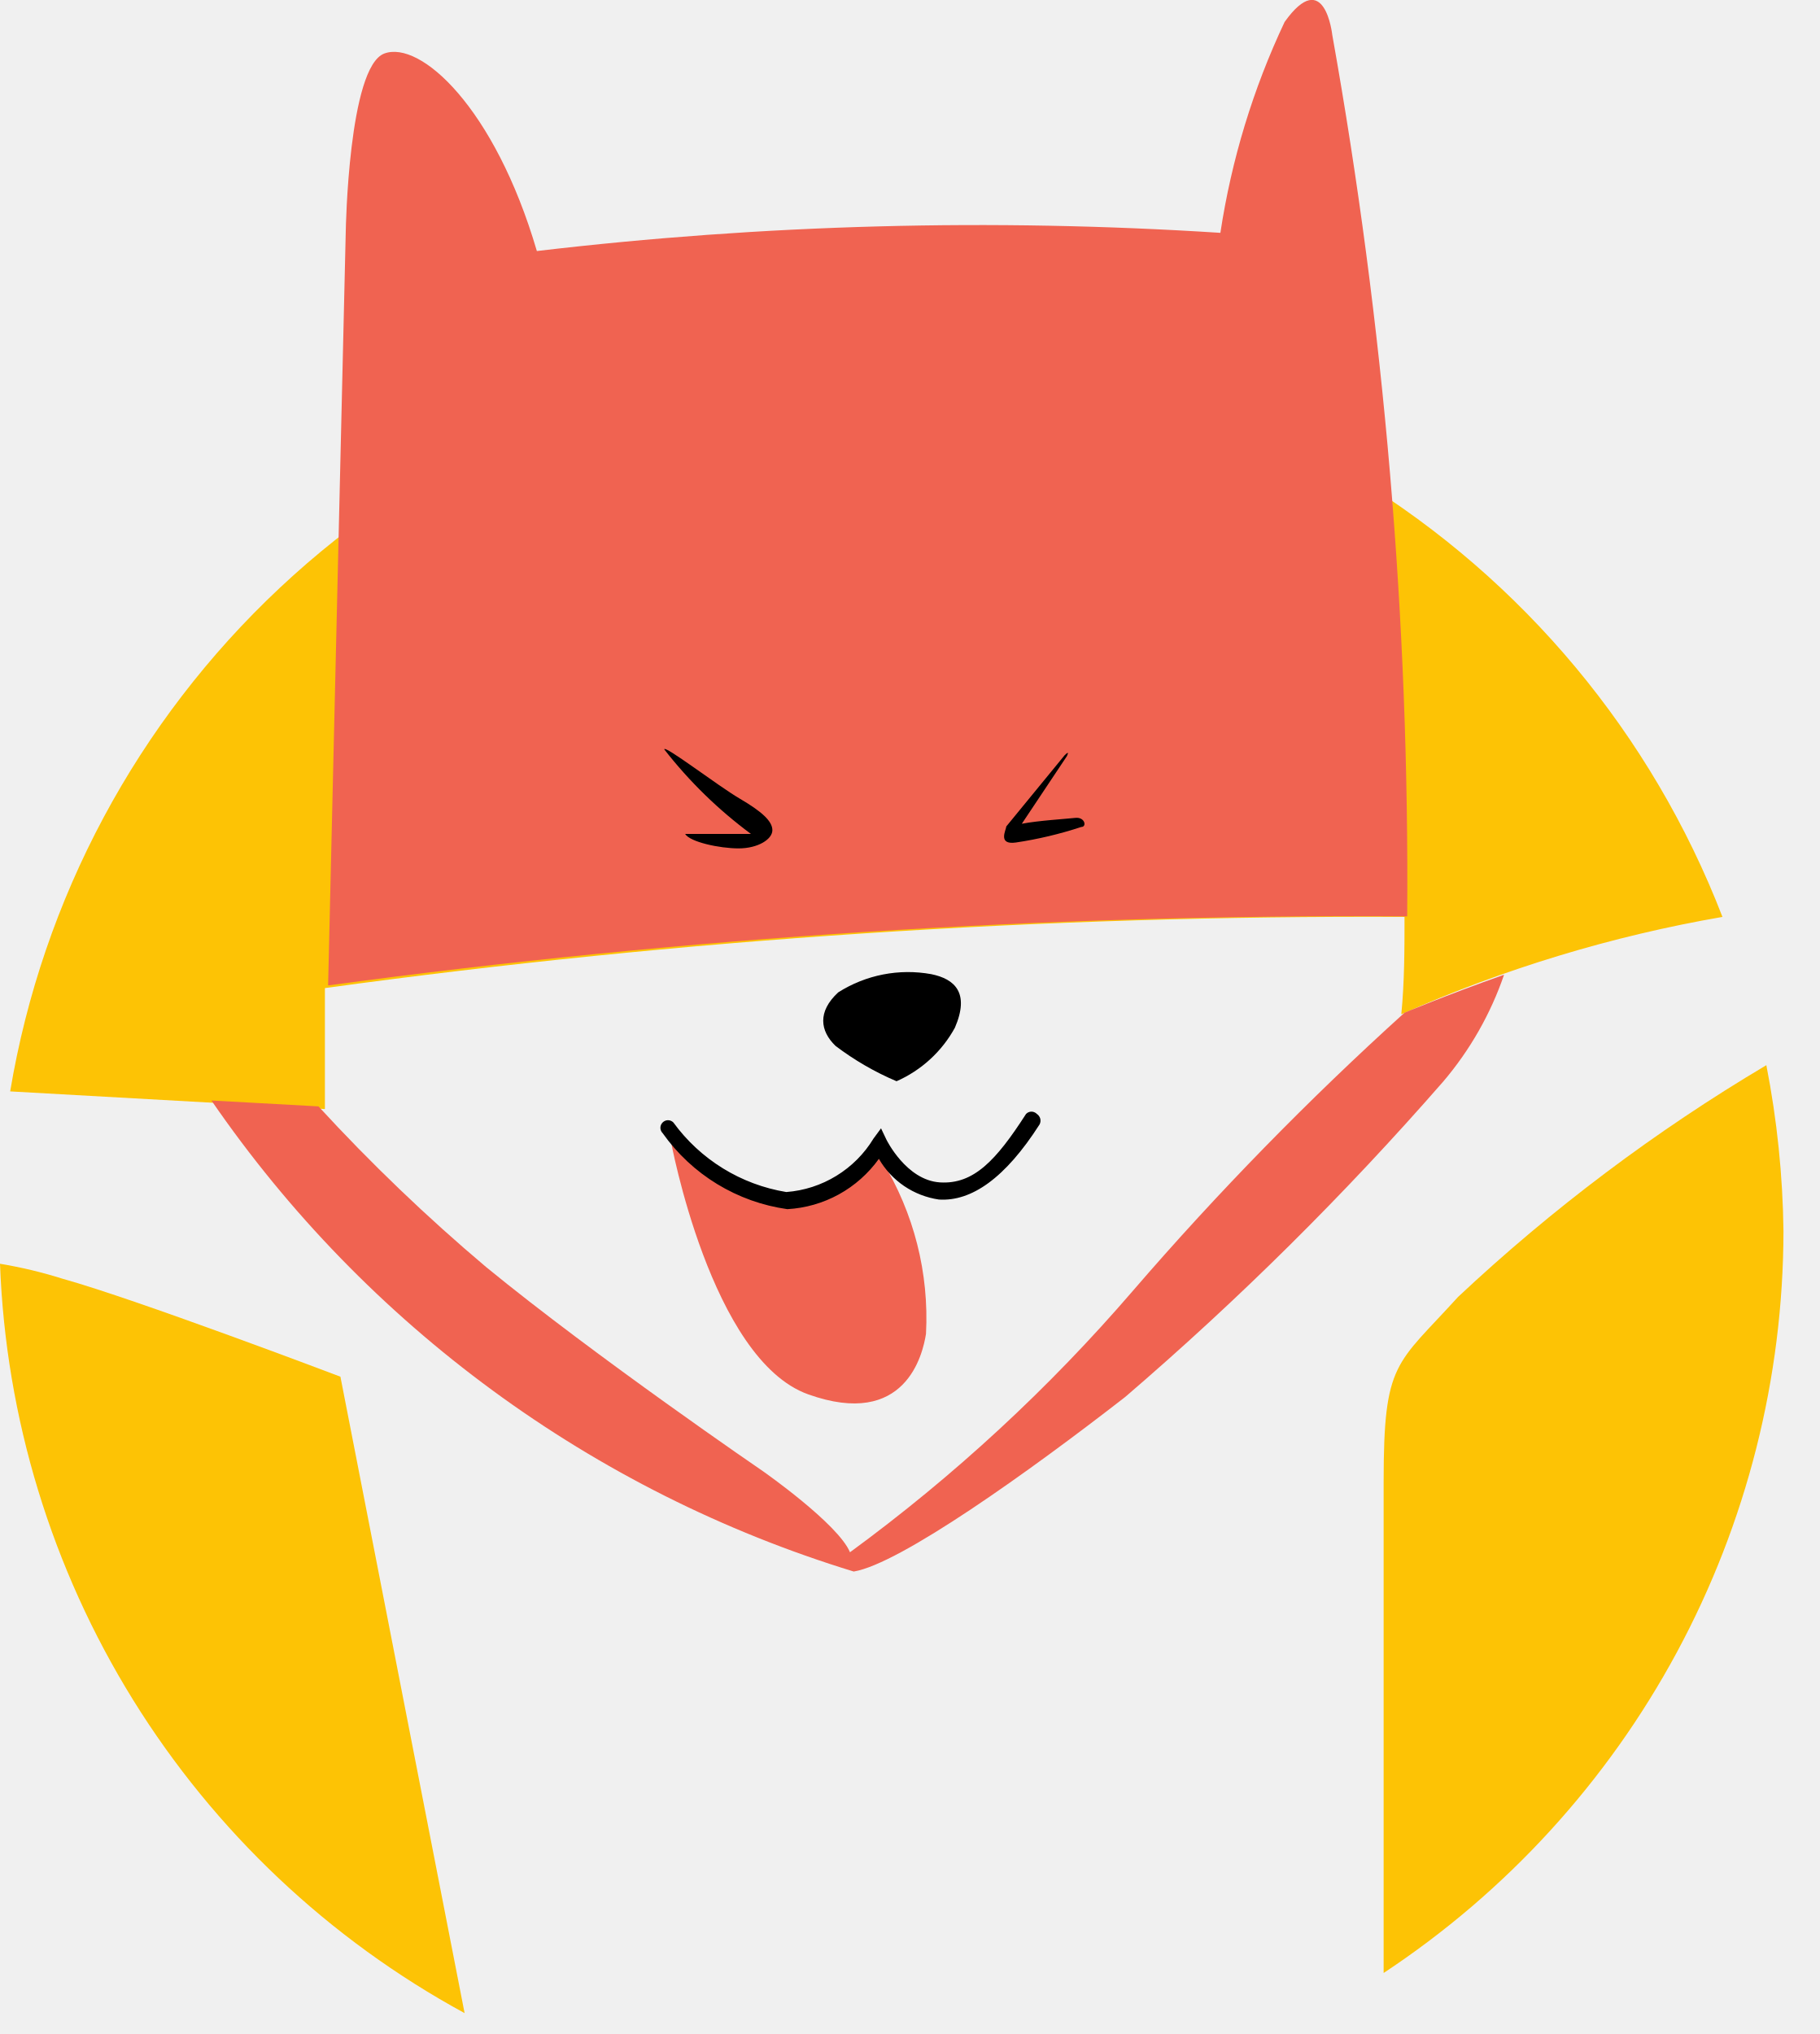
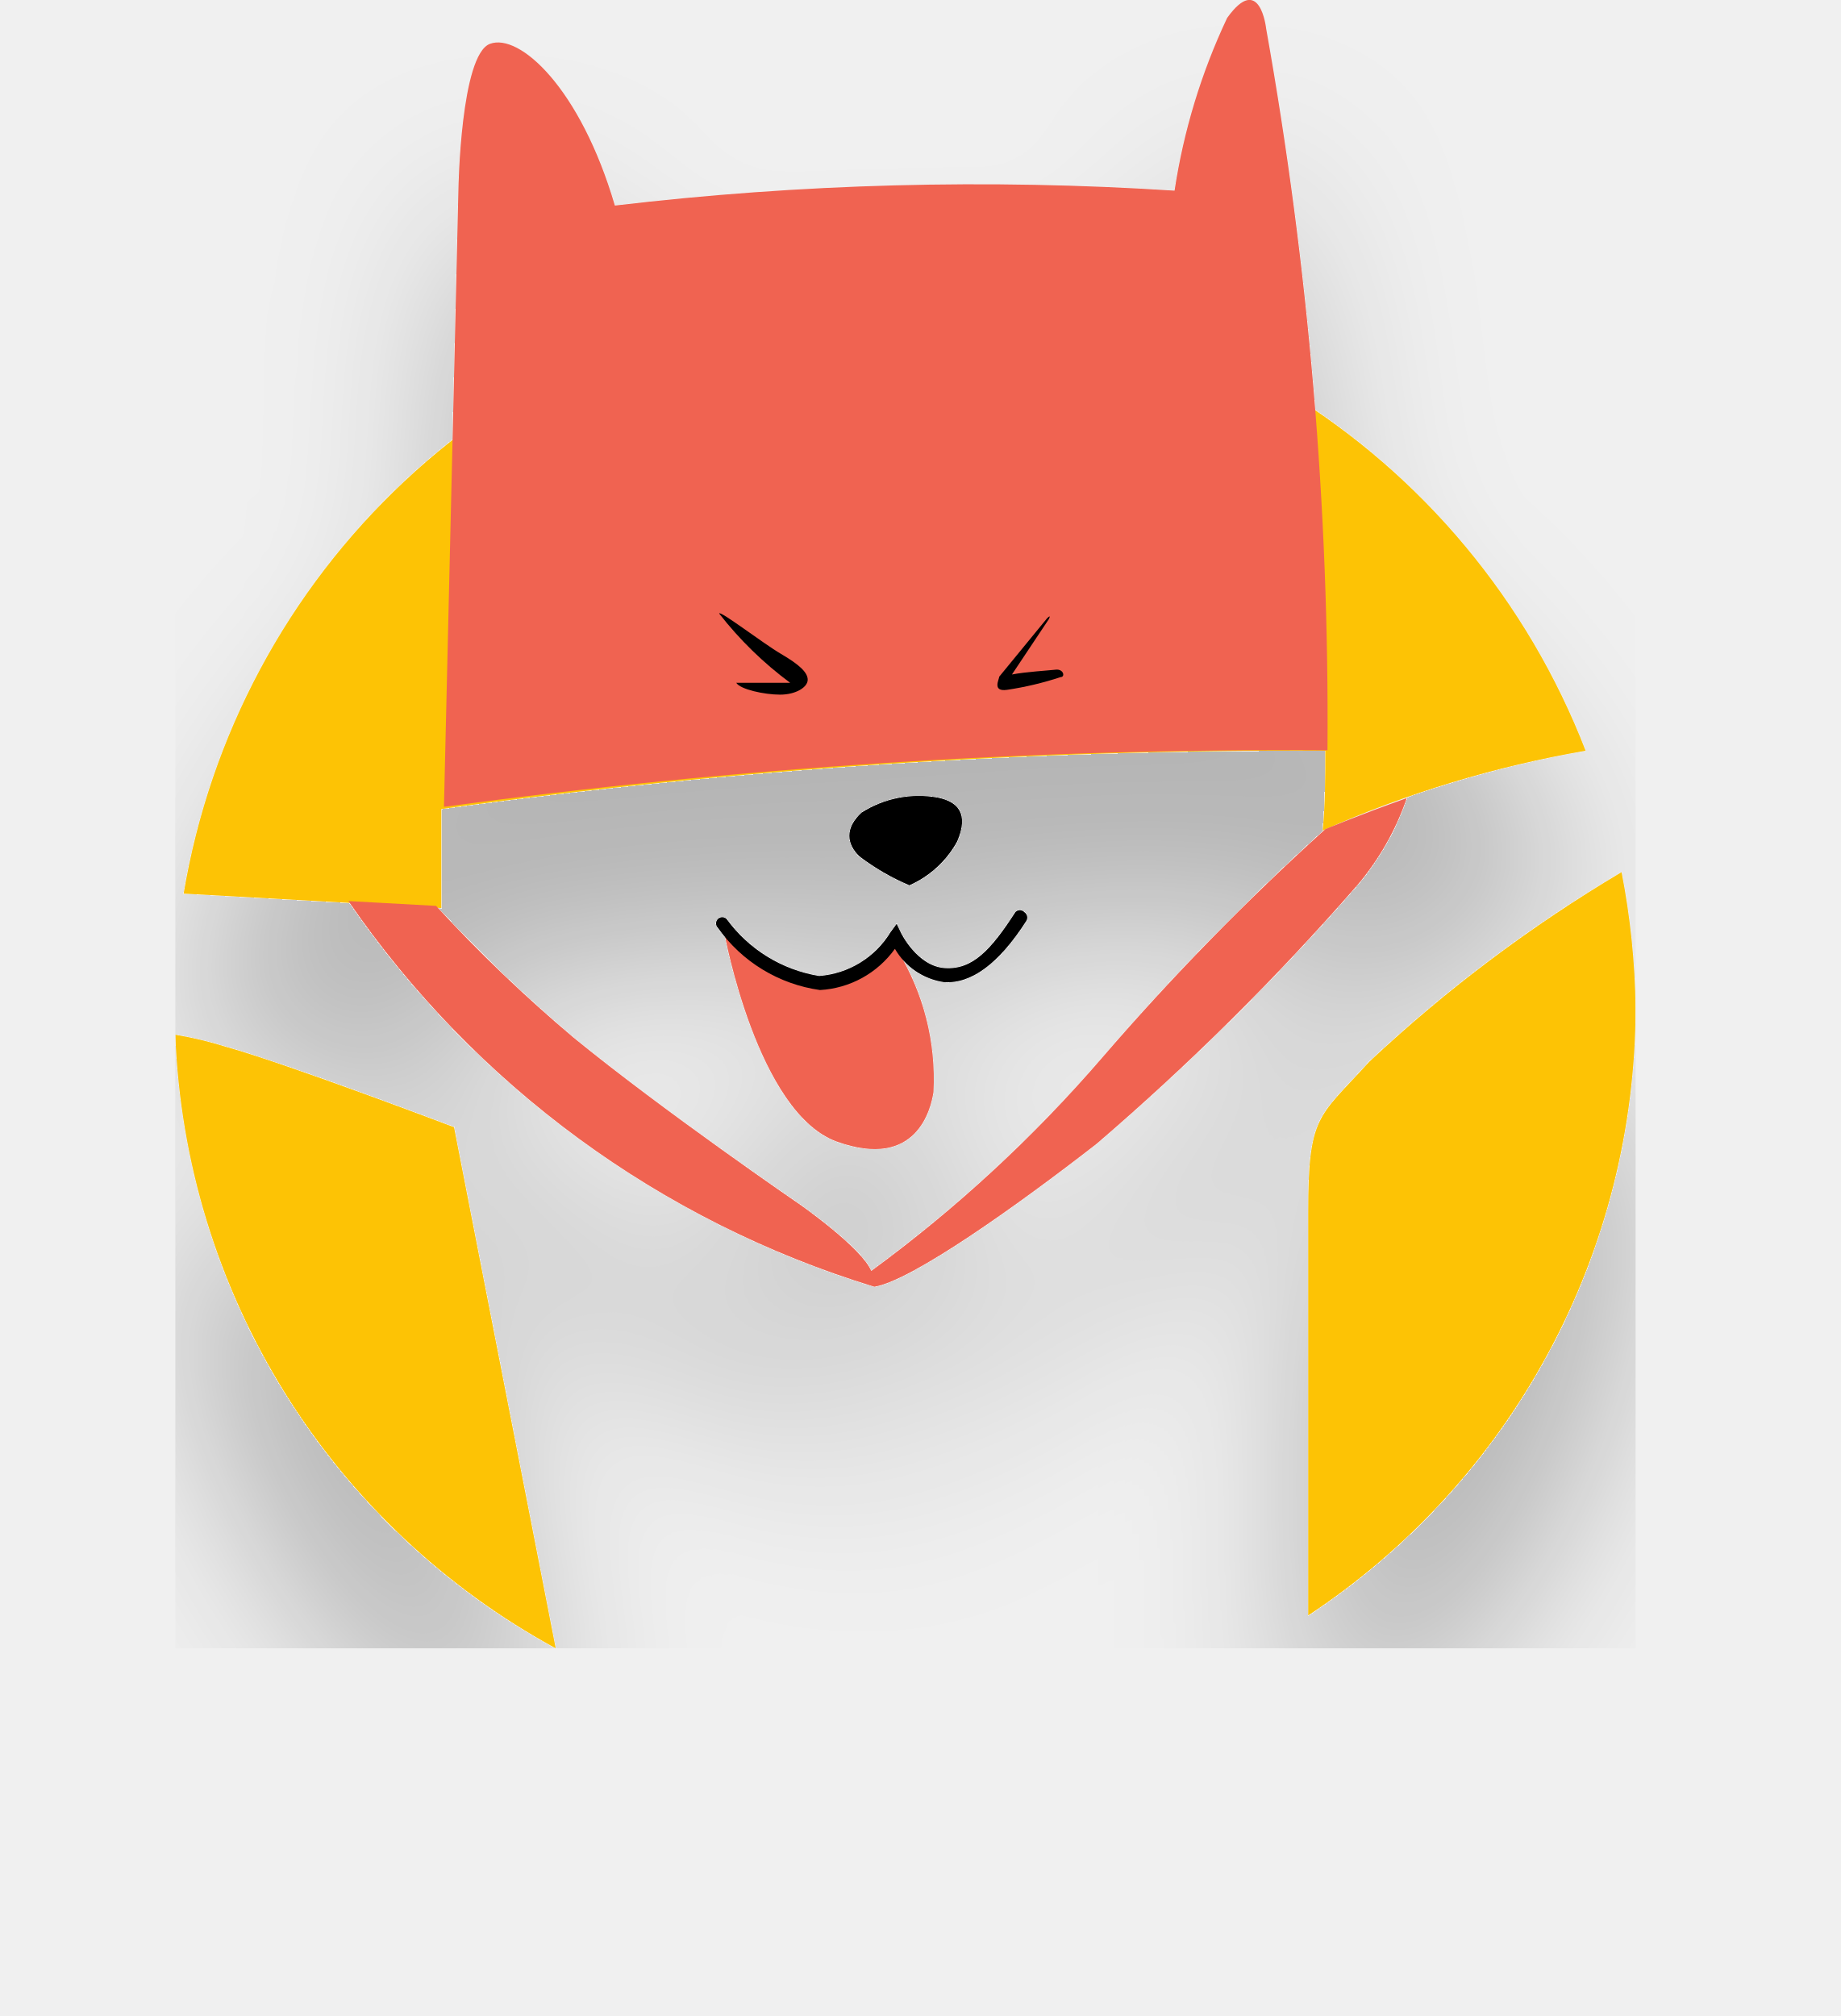
- <svg xmlns="http://www.w3.org/2000/svg" width="34" height="38" viewBox="0 0 34 38" fill="none">
-   <g clip-path="url(#clip0_153_267)">
-     <path d="M6.07 20.72V18.46C12.754 17.542 19.494 17.098 26.24 17.13C26.24 17.73 26.24 18.34 26.18 18.95C28.098 18.099 30.113 17.488 32.18 17.13C30.863 13.722 28.462 10.841 25.347 8.931C22.232 7.021 18.576 6.186 14.941 6.557C11.306 6.927 7.894 8.482 5.229 10.981C2.563 13.48 0.793 16.786 0.19 20.39L6.07 20.72Z" fill="#FDC305" />
-     <path d="M27.24 24.23C26.08 25.51 25.85 25.43 25.85 27.68C25.85 28.59 25.85 32.58 25.85 36.86C28.142 35.346 30.024 33.288 31.328 30.869C32.632 28.451 33.316 25.747 33.32 23C33.307 21.959 33.2 20.922 33 19.9C30.928 21.13 28.997 22.581 27.24 24.23Z" fill="#FDC305" />
-     <path d="M6.36 25.72C6.36 25.72 2.57 24.28 1.17 23.89C0.787 23.769 0.396 23.676 0 23.61C0.108 26.496 0.966 29.304 2.487 31.759C4.009 34.213 6.143 36.23 8.68 37.61L6.36 25.72Z" fill="#FDC305" />
-     <path d="M26.29 17.12C26.331 11.599 25.862 6.085 24.89 0.65C24.89 0.65 24.75 -0.64 24 0.41C23.411 1.658 23.007 2.985 22.8 4.35C18.542 4.076 14.268 4.19 10.03 4.69C9.24 2 7.85 0.75 7.18 1C6.51 1.25 6.46 4.31 6.46 4.31L6.13 18.41C12.811 17.506 19.548 17.075 26.29 17.12Z" fill="#F06351" />
-     <path d="M12.41 14C12.41 13.91 13.41 14.68 13.82 14.92C14.23 15.16 14.43 15.34 14.43 15.51C14.43 15.68 14.16 15.85 13.8 15.85C13.44 15.85 12.89 15.73 12.8 15.58H13.74H14.03C13.421 15.129 12.876 14.598 12.41 14Z" fill="black" />
-     <path d="M19.89 14.11L18.8 15.44C18.8 15.5 18.63 15.79 18.98 15.74C19.394 15.678 19.802 15.581 20.2 15.45C20.31 15.45 20.27 15.26 20.09 15.28C19.91 15.3 19.4 15.33 19.09 15.39L19.93 14.13C19.93 14.13 20 14 19.89 14.11Z" fill="black" />
-     <path d="M16.75 20.2C17.213 19.996 17.597 19.644 17.84 19.2C18.12 18.55 17.84 18.29 17.4 18.2C16.798 18.09 16.177 18.212 15.66 18.54C15.27 18.9 15.32 19.26 15.61 19.54C15.961 19.806 16.344 20.028 16.75 20.2Z" fill="black" />
-     <path d="M16.35 21.45C16.238 21.678 16.082 21.883 15.89 22.05C15.605 22.279 15.255 22.412 14.89 22.43C14.364 22.472 13.841 22.319 13.42 22C13.222 21.881 13.044 21.732 12.89 21.56C12.79 21.449 12.667 21.36 12.53 21.3C12.53 21.3 13.28 25.4 15.1 26.05C16.92 26.7 17.24 25.3 17.3 24.92C17.36 23.785 17.074 22.659 16.48 21.69C16.46 21.38 16.45 21.58 16.35 21.45Z" fill="#F06351" />
-     <path d="M14.71 22.59C14.245 22.525 13.799 22.365 13.398 22.121C12.998 21.877 12.651 21.553 12.38 21.17C12.367 21.157 12.356 21.141 12.349 21.124C12.342 21.107 12.338 21.089 12.338 21.07C12.338 21.051 12.342 21.033 12.349 21.016C12.356 20.999 12.367 20.983 12.38 20.97C12.393 20.957 12.409 20.946 12.426 20.939C12.443 20.932 12.461 20.928 12.48 20.928C12.499 20.928 12.517 20.932 12.534 20.939C12.551 20.946 12.567 20.957 12.58 20.97C13.085 21.664 13.843 22.131 14.69 22.27C15.022 22.245 15.343 22.141 15.626 21.967C15.91 21.793 16.148 21.554 16.32 21.27L16.46 21.08L16.56 21.29C16.56 21.29 16.93 22.05 17.56 22.09C18.19 22.13 18.61 21.68 19.17 20.81C19.183 20.797 19.199 20.786 19.216 20.779C19.233 20.772 19.251 20.768 19.27 20.768C19.289 20.768 19.307 20.772 19.324 20.779C19.341 20.786 19.357 20.797 19.37 20.81C19.402 20.831 19.425 20.863 19.435 20.9C19.444 20.937 19.439 20.977 19.42 21.01C18.78 22.01 18.15 22.45 17.54 22.41C17.308 22.376 17.087 22.29 16.893 22.159C16.699 22.027 16.537 21.853 16.42 21.65C16.223 21.924 15.968 22.151 15.672 22.314C15.376 22.477 15.047 22.571 14.71 22.59Z" fill="black" />
-     <path d="M26.24 18.92C24.445 20.544 22.751 22.277 21.17 24.11C19.599 25.936 17.824 27.577 15.88 29C15.66 28.47 14.26 27.49 14.26 27.49C14.26 27.49 11.13 25.35 9.08 23.67C7.974 22.737 6.929 21.735 5.95 20.67L3.95 20.56C6.84 24.765 11.07 27.868 15.95 29.36C16.81 29.22 19.22 27.5 21.02 26.1C23.139 24.282 25.124 22.313 26.96 20.21C27.462 19.621 27.849 18.942 28.1 18.21C27 18.6 26.24 18.92 26.24 18.92Z" fill="#F06351" />
+ <svg xmlns="http://www.w3.org/2000/svg" width="42" height="46" viewBox="0 0 42 46" fill="none">
+   <g clip-path="url(#clip0_153_267)" filter="url(#filter0_d_153_267)">
+     <path d="M10.07 20.72V18.46C16.754 17.542 23.494 17.098 30.24 17.13C30.24 17.73 30.24 18.34 30.18 18.95C32.098 18.099 34.113 17.488 36.18 17.13C34.862 13.722 32.462 10.841 29.347 8.931C26.232 7.021 22.576 6.186 18.941 6.557C15.306 6.927 11.894 8.482 9.229 10.981C6.563 13.48 4.793 16.786 4.19 20.39L10.07 20.72Z" fill="#FDC305" />
+     <path d="M31.24 24.23C30.08 25.51 29.85 25.43 29.85 27.68C29.85 28.59 29.85 32.58 29.85 36.86C32.142 35.346 34.025 33.288 35.328 30.869C36.632 28.451 37.316 25.747 37.32 23C37.307 21.959 37.2 20.922 37 19.9C34.928 21.13 32.997 22.581 31.24 24.23Z" fill="#FDC305" />
+     <path d="M10.36 25.72C10.36 25.72 6.57 24.28 5.17 23.89C4.787 23.769 4.396 23.676 4 23.61C4.108 26.496 4.966 29.304 6.487 31.759C8.009 34.213 10.143 36.23 12.68 37.61L10.36 25.72Z" fill="#FDC305" />
+     <path d="M30.29 17.12C30.331 11.599 29.862 6.085 28.89 0.65C28.89 0.65 28.75 -0.64 28 0.41C27.411 1.658 27.007 2.985 26.8 4.35C22.542 4.076 18.267 4.19 14.03 4.69C13.24 2 11.85 0.75 11.18 1C10.51 1.25 10.46 4.31 10.46 4.31L10.13 18.41C16.811 17.506 23.548 17.075 30.29 17.12Z" fill="#F06351" />
+     <path d="M16.41 14C16.41 13.91 17.41 14.68 17.82 14.92C18.23 15.16 18.43 15.34 18.43 15.51C18.43 15.68 18.16 15.85 17.8 15.85C17.44 15.85 16.89 15.73 16.8 15.58H17.74H18.03C17.421 15.129 16.876 14.598 16.41 14Z" fill="black" />
+     <path d="M23.89 14.11L22.8 15.44C22.8 15.5 22.63 15.79 22.98 15.74C23.394 15.678 23.802 15.581 24.2 15.45C24.31 15.45 24.27 15.26 24.09 15.28C23.91 15.3 23.4 15.33 23.09 15.39L23.93 14.13C23.93 14.13 24 14 23.89 14.11Z" fill="black" />
+     <path d="M20.75 20.2C21.213 19.996 21.597 19.644 21.84 19.2C22.12 18.55 21.84 18.29 21.4 18.2C20.798 18.09 20.177 18.212 19.66 18.54C19.27 18.9 19.32 19.26 19.61 19.54C19.961 19.806 20.344 20.028 20.75 20.2Z" fill="black" />
+     <path d="M20.35 21.45C20.238 21.678 20.082 21.883 19.89 22.05C19.605 22.279 19.255 22.412 18.89 22.43C18.364 22.472 17.841 22.319 17.42 22C17.222 21.881 17.044 21.732 16.89 21.56C16.79 21.449 16.667 21.36 16.53 21.3C16.53 21.3 17.28 25.4 19.1 26.05C20.92 26.7 21.24 25.3 21.3 24.92C21.36 23.785 21.074 22.659 20.48 21.69C20.46 21.38 20.45 21.58 20.35 21.45Z" fill="#F06351" />
+     <path d="M18.71 22.59C18.245 22.525 17.799 22.365 17.398 22.121C16.997 21.877 16.651 21.553 16.38 21.17C16.367 21.157 16.356 21.141 16.349 21.124C16.342 21.107 16.338 21.089 16.338 21.07C16.338 21.051 16.342 21.033 16.349 21.016C16.356 20.999 16.367 20.983 16.38 20.97C16.393 20.957 16.409 20.946 16.426 20.939C16.443 20.932 16.461 20.928 16.48 20.928C16.499 20.928 16.517 20.932 16.534 20.939C16.551 20.946 16.567 20.957 16.58 20.97C17.085 21.664 17.843 22.131 18.69 22.27C19.022 22.245 19.343 22.141 19.626 21.967C19.91 21.793 20.148 21.554 20.32 21.27L20.46 21.08L20.56 21.29C20.56 21.29 20.93 22.05 21.56 22.09C22.19 22.13 22.61 21.68 23.17 20.81C23.183 20.797 23.199 20.786 23.216 20.779C23.233 20.772 23.251 20.768 23.27 20.768C23.289 20.768 23.307 20.772 23.324 20.779C23.341 20.786 23.357 20.797 23.37 20.81C23.402 20.831 23.425 20.863 23.435 20.9C23.444 20.937 23.439 20.977 23.42 21.01C22.78 22.01 22.15 22.45 21.54 22.41C21.308 22.376 21.087 22.29 20.893 22.159C20.699 22.027 20.537 21.853 20.42 21.65C20.223 21.924 19.968 22.151 19.672 22.314C19.376 22.477 19.047 22.571 18.71 22.59Z" fill="black" />
+     <path d="M30.24 18.92C28.445 20.544 26.751 22.277 25.17 24.11C23.599 25.936 21.824 27.577 19.88 29C19.66 28.47 18.26 27.49 18.26 27.49C18.26 27.49 15.13 25.35 13.08 23.67C11.974 22.737 10.929 21.735 9.95 20.67L7.95 20.56C10.84 24.765 15.07 27.868 19.95 29.36C20.81 29.22 23.22 27.5 25.02 26.1C27.139 24.282 29.124 22.313 30.96 20.21C31.462 19.621 31.849 18.942 32.1 18.21C31 18.6 30.24 18.92 30.24 18.92Z" fill="#F06351" />
  </g>
  <defs>
+     <filter id="filter0_d_153_267" x="0" y="0" width="41.32" height="45.61" filterUnits="userSpaceOnUse" color-interpolation-filters="sRGB">
+       <feFlood flood-opacity="0" result="BackgroundImageFix" />
+       <feColorMatrix in="SourceAlpha" type="matrix" values="0 0 0 0 0 0 0 0 0 0 0 0 0 0 0 0 0 0 127 0" result="hardAlpha" />
+       <feOffset dy="4" />
+       <feGaussianBlur stdDeviation="2" />
+       <feComposite in2="hardAlpha" operator="out" />
+       <feColorMatrix type="matrix" values="0 0 0 0 0 0 0 0 0 0 0 0 0 0 0 0 0 0 0.25 0" />
+       <feBlend mode="normal" in2="BackgroundImageFix" result="effect1_dropShadow_153_267" />
+       <feBlend mode="normal" in="SourceGraphic" in2="effect1_dropShadow_153_267" result="shape" />
+     </filter>
    <clipPath id="clip0_153_267">
-       <rect width="33.32" height="37.61" fill="white" />
+       <rect width="33.32" height="37.61" fill="white" transform="translate(4)" />
    </clipPath>
  </defs>
</svg>
